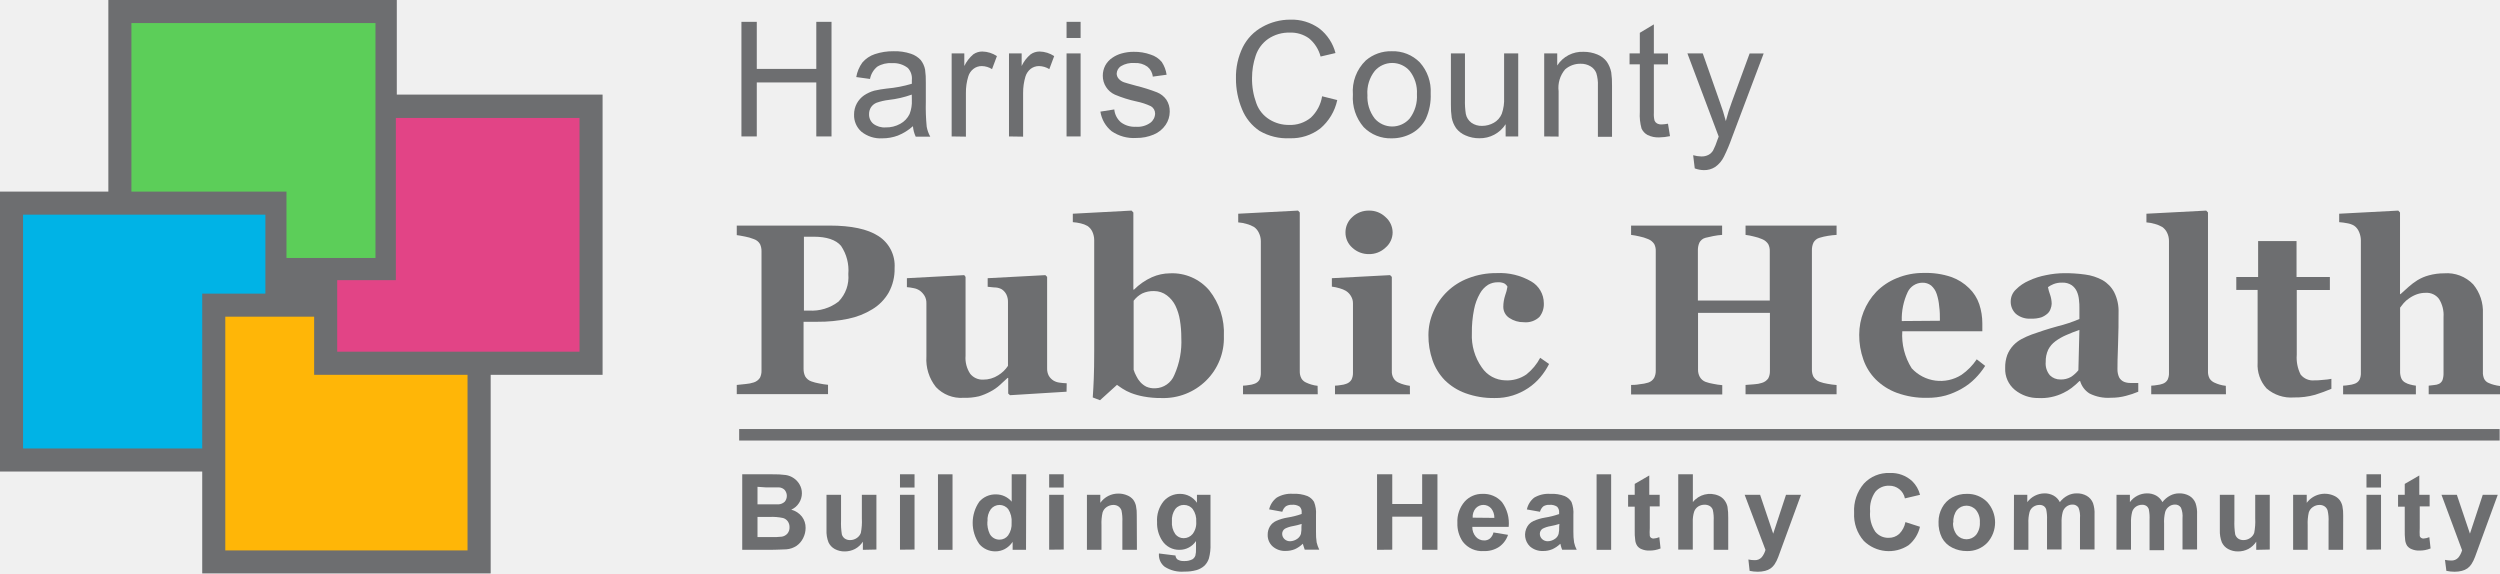
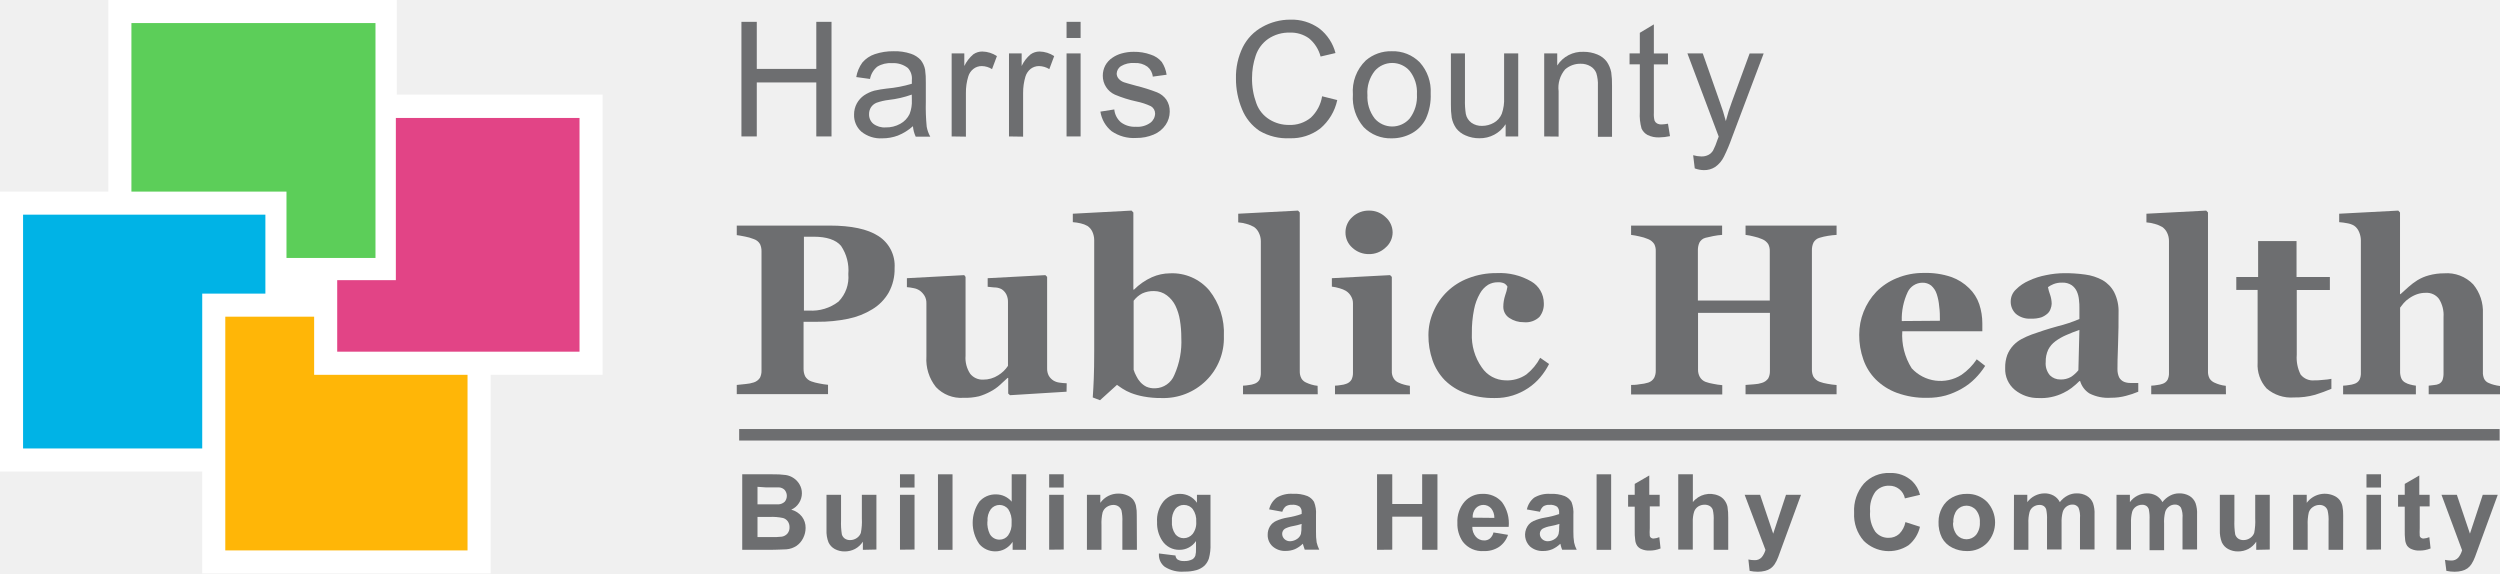
<svg xmlns="http://www.w3.org/2000/svg" viewBox="0 0 343.56 78.81">
  <defs>
-     <style>.cls-1{fill:#6d6e70;}.cls-2{fill:#00b3e6;}.cls-3{fill:#ffb607;}.cls-4{fill:#e24486;}.cls-5{fill:#5cce59;}</style>
+     <style>.cls-1{fill:#6d6e70;}.cls-6{fill:#fff;}.cls-2{fill:#00b3e6;}.cls-3{fill:#ffb607;}.cls-4{fill:#e24486;}.cls-5{fill:#5cce59;}</style>
  </defs>
  <g id="Layer_2" data-name="Layer 2">
    <g id="Layer_1-2" data-name="Layer 1">
-       <path class="cls-1" d="M54.53,13V0H14.89V26.33H0V64.8H27.79v14H67.43V51.51H82.81V13Z" />
+       <path class="cls-6" d="M54.53,13V0H14.89V26.33H0V64.8H27.79v14H67.43V51.51H82.81V13Z" />
      <polygon class="cls-2" points="36.47 29.5 3.17 29.5 3.17 61.63 27.79 61.63 27.79 40.35 36.47 40.35 36.47 29.5" />
      <polygon class="cls-3" points="30.96 43.52 30.96 75.64 64.25 75.64 64.25 51.51 43.17 51.51 43.17 43.52 30.96 43.52" />
      <polygon class="cls-4" points="54.4 38.5 46.34 38.5 46.34 48.33 79.64 48.33 79.64 16.21 54.4 16.21 54.4 38.5" />
      <polygon class="cls-5" points="18.06 3.17 18.06 26.33 39.37 26.33 39.37 26.45 39.37 35.45 44.45 35.45 51.6 35.45 51.6 3.17 18.06 3.17" />
      <path class="cls-1" d="M101.89,18.75V3H104V9.47h8.18V3h2.09V18.75h-2.09V11.33H104v7.42Z" />
      <path class="cls-1" d="M125.46,17.34a7,7,0,0,1-2.07,1.29,6,6,0,0,1-2.13.38,4.18,4.18,0,0,1-2.89-.92,3,3,0,0,1-1-2.35,3.15,3.15,0,0,1,.38-1.53,3.25,3.25,0,0,1,1-1.11,5,5,0,0,1,1.39-.64,15.65,15.65,0,0,1,1.72-.29,17.22,17.22,0,0,0,3.45-.66c0-.27,0-.44,0-.51a2.11,2.11,0,0,0-.55-1.66,3.2,3.2,0,0,0-2.2-.66,3.38,3.38,0,0,0-2,.48,2.84,2.84,0,0,0-1,1.69l-1.89-.26a4.77,4.77,0,0,1,.84-2,3.86,3.86,0,0,1,1.71-1.15,7.87,7.87,0,0,1,2.59-.4,6.84,6.84,0,0,1,2.38.35,3.17,3.17,0,0,1,1.34.86,3.09,3.09,0,0,1,.6,1.32,11.26,11.26,0,0,1,.1,1.78V14a28.17,28.17,0,0,0,.12,3.41,4.42,4.42,0,0,0,.49,1.37h-2A4.16,4.16,0,0,1,125.46,17.34ZM125.3,13a13.87,13.87,0,0,1-3.16.73,7.75,7.75,0,0,0-1.68.39,1.66,1.66,0,0,0-.77.63,1.7,1.7,0,0,0-.26.92A1.66,1.66,0,0,0,120,17a2.53,2.53,0,0,0,1.71.51,3.94,3.94,0,0,0,2-.49A3,3,0,0,0,125,15.67a4.69,4.69,0,0,0,.31-1.94Z" />
      <path class="cls-1" d="M130.78,18.75V7.34h1.74V9.07a4.89,4.89,0,0,1,1.23-1.6A2.14,2.14,0,0,1,135,7.08a3.75,3.75,0,0,1,2,.63l-.67,1.79a2.73,2.73,0,0,0-1.41-.42,1.84,1.84,0,0,0-1.14.38,2.06,2.06,0,0,0-.72,1.06,7.39,7.39,0,0,0-.32,2.26v6Z" />
      <path class="cls-1" d="M138.66,18.75V7.34h1.74V9.07a4.63,4.63,0,0,1,1.23-1.6,2.12,2.12,0,0,1,1.24-.39,3.77,3.77,0,0,1,2,.63l-.67,1.79a2.74,2.74,0,0,0-1.42-.42,1.88,1.88,0,0,0-1.14.38,2.19,2.19,0,0,0-.72,1.06,7.71,7.71,0,0,0-.32,2.26v6Z" />
      <path class="cls-1" d="M146.57,5.22V3h1.93V5.22Zm0,13.53V7.34h1.93V18.75Z" />
      <path class="cls-1" d="M151.22,15.34l1.91-.3a2.66,2.66,0,0,0,.9,1.76,3.13,3.13,0,0,0,2.06.62,3,3,0,0,0,2-.55,1.62,1.62,0,0,0,.65-1.27,1.17,1.17,0,0,0-.57-1,8.86,8.86,0,0,0-2-.66,16.51,16.51,0,0,1-2.95-.93,2.83,2.83,0,0,1-1.67-2.61A3,3,0,0,1,151.89,9a3,3,0,0,1,1-1.08,4.16,4.16,0,0,1,1.23-.57,6,6,0,0,1,1.67-.23,6.56,6.56,0,0,1,2.36.39,3.21,3.21,0,0,1,1.5,1,4.24,4.24,0,0,1,.67,1.76l-1.9.26a2,2,0,0,0-.74-1.37,2.74,2.74,0,0,0-1.75-.5,3.18,3.18,0,0,0-1.9.44,1.29,1.29,0,0,0-.57,1,1.07,1.07,0,0,0,.24.68,1.71,1.71,0,0,0,.74.52c.19.07.76.23,1.71.49a23.52,23.52,0,0,1,2.86.9,2.91,2.91,0,0,1,1.27,1,2.85,2.85,0,0,1,.47,1.66,3.23,3.23,0,0,1-.57,1.82,3.65,3.65,0,0,1-1.63,1.32,5.94,5.94,0,0,1-2.4.47,5.35,5.35,0,0,1-3.39-.93A4.3,4.3,0,0,1,151.22,15.34Z" />
      <path class="cls-1" d="M181.69,13.23l2.08.52a7,7,0,0,1-2.35,3.92A6.52,6.52,0,0,1,177.25,19a7.52,7.52,0,0,1-4.14-1,6.52,6.52,0,0,1-2.43-3,10.8,10.8,0,0,1-.83-4.22,9.3,9.3,0,0,1,.94-4.3,6.49,6.49,0,0,1,2.68-2.78,7.84,7.84,0,0,1,3.82-1,6.46,6.46,0,0,1,4,1.2,6.27,6.27,0,0,1,2.24,3.39l-2.05.48a4.81,4.81,0,0,0-1.59-2.5,4.25,4.25,0,0,0-2.62-.79,5.07,5.07,0,0,0-3,.87,4.57,4.57,0,0,0-1.72,2.34,9.43,9.43,0,0,0-.49,3,9.61,9.61,0,0,0,.59,3.5,4.31,4.31,0,0,0,1.82,2.24,5,5,0,0,0,2.67.74,4.46,4.46,0,0,0,3-1A5.16,5.16,0,0,0,181.69,13.23Z" />
      <path class="cls-1" d="M185.92,13a5.86,5.86,0,0,1,1.77-4.69,5.26,5.26,0,0,1,3.58-1.27,5.16,5.16,0,0,1,3.85,1.54,5.89,5.89,0,0,1,1.49,4.26,7.57,7.57,0,0,1-.66,3.47,4.71,4.71,0,0,1-1.92,2,5.66,5.66,0,0,1-2.76.7,5.16,5.16,0,0,1-3.87-1.54A6.16,6.16,0,0,1,185.92,13Zm2,0a4.88,4.88,0,0,0,1,3.29,3.18,3.18,0,0,0,4.8,0,5,5,0,0,0,1-3.34,4.73,4.73,0,0,0-1-3.21,3.18,3.18,0,0,0-4.79,0A4.8,4.8,0,0,0,187.91,13Z" />
      <path class="cls-1" d="M206.91,18.75V17.07A4.19,4.19,0,0,1,203.29,19a4.57,4.57,0,0,1-1.89-.39,3.13,3.13,0,0,1-1.3-1,3.77,3.77,0,0,1-.6-1.44,10.86,10.86,0,0,1-.11-1.8V7.34h1.93v6.33a11.08,11.08,0,0,0,.12,2,2,2,0,0,0,.77,1.2,2.4,2.4,0,0,0,1.46.43,3.28,3.28,0,0,0,1.64-.44,2.53,2.53,0,0,0,1.07-1.22,5.88,5.88,0,0,0,.32-2.23V7.34h1.94V18.75Z" />
      <path class="cls-1" d="M212.21,18.75V7.34H214V9a4.09,4.09,0,0,1,3.63-1.88,4.86,4.86,0,0,1,1.89.37,3,3,0,0,1,1.3,1,4,4,0,0,1,.6,1.43,11.23,11.23,0,0,1,.11,1.88v7h-1.94V11.81a5.25,5.25,0,0,0-.22-1.77,1.85,1.85,0,0,0-.8-.93,2.52,2.52,0,0,0-1.35-.35,3.15,3.15,0,0,0-2.14.78,3.91,3.91,0,0,0-.89,3v6.23Z" />
      <path class="cls-1" d="M229.22,17l.28,1.71a7.45,7.45,0,0,1-1.46.17,3.31,3.31,0,0,1-1.63-.33,1.92,1.92,0,0,1-.82-.88,6.8,6.8,0,0,1-.24-2.28V8.84h-1.41V7.34h1.41V4.51l1.93-1.16v4h1.94v1.5h-1.94v6.67a3.35,3.35,0,0,0,.1,1.07.79.79,0,0,0,.33.37,1.25,1.25,0,0,0,.66.14A6.11,6.11,0,0,0,229.22,17Z" />
      <path class="cls-1" d="M232.9,23.14l-.22-1.81a4.48,4.48,0,0,0,1.11.17,2,2,0,0,0,1-.22,1.65,1.65,0,0,0,.63-.6,9.16,9.16,0,0,0,.59-1.44l.18-.47L231.89,7.34H234L236.34,14a27.23,27.23,0,0,1,.83,2.64A24.51,24.51,0,0,1,238,14l2.44-6.65h1.93L238,18.94a23.07,23.07,0,0,1-1.09,2.59,3.72,3.72,0,0,1-1.18,1.4,2.75,2.75,0,0,1-1.59.45A3.76,3.76,0,0,1,232.9,23.14Z" />
      <path class="cls-1" d="M122.94,36.83a6.65,6.65,0,0,1-.81,3.37,6.43,6.43,0,0,1-2.23,2.29,10.3,10.3,0,0,1-3.35,1.32,20.1,20.1,0,0,1-4.23.41h-1.89v6.5a2.32,2.32,0,0,0,.22,1,1.57,1.57,0,0,0,.84.69,6.55,6.55,0,0,0,1.06.28,11.19,11.19,0,0,0,1.24.19v1.28H101.25V52.9l1.26-.13a4.77,4.77,0,0,0,1.09-.22,1.58,1.58,0,0,0,.84-.64,2.15,2.15,0,0,0,.21-1V34.55a2.33,2.33,0,0,0-.2-1,1.53,1.53,0,0,0-.85-.69,6.21,6.21,0,0,0-1.21-.35c-.51-.1-.89-.17-1.14-.2V31H114q4.49,0,6.7,1.43A4.83,4.83,0,0,1,122.94,36.83Zm-6.36.83a6,6,0,0,0-1-3.87c-.7-.84-2-1.26-3.74-1.26h-1.36V42.68h.69a6,6,0,0,0,4.06-1.23A4.79,4.79,0,0,0,116.58,37.66Z" />
      <path class="cls-1" d="M146.57,53.83l-7.77.48-.25-.23V51.94h-.09l-1.09,1a6.08,6.08,0,0,1-1.26.87,8.06,8.06,0,0,1-1.57.65,8.34,8.34,0,0,1-2.15.21,4.75,4.75,0,0,1-3.77-1.48A6.08,6.08,0,0,1,127.31,49V41.66a1.91,1.91,0,0,0-.25-1,2.52,2.52,0,0,0-.64-.71,2.14,2.14,0,0,0-.85-.35,7.4,7.4,0,0,0-.94-.14V38.23l7.88-.42.18.24V48.89a3.92,3.92,0,0,0,.64,2.48,2.16,2.16,0,0,0,1.77.8,3.75,3.75,0,0,0,2.08-.6,4.26,4.26,0,0,0,1.34-1.29V41.49a2.25,2.25,0,0,0-.21-1,1.87,1.87,0,0,0-.62-.72,1.94,1.94,0,0,0-.84-.26c-.36,0-.74-.08-1.12-.1V38.23l7.93-.42.24.24V50.64a2,2,0,0,0,.23,1,1.92,1.92,0,0,0,.66.67,2.09,2.09,0,0,0,.8.27,8.3,8.3,0,0,0,1,.09Z" />
      <path class="cls-1" d="M168.19,46.2a8.18,8.18,0,0,1-2.42,6.08,8.33,8.33,0,0,1-6.14,2.42,12.64,12.64,0,0,1-2.47-.21,9.59,9.59,0,0,1-1.75-.49,6.58,6.58,0,0,1-1.2-.62l-.71-.49L151.17,55l-1-.38c.06-.79.1-1.65.14-2.58s.06-2.18.06-3.76V33a2.8,2.8,0,0,0-.25-1.15,1.93,1.93,0,0,0-.68-.8,3.26,3.26,0,0,0-.91-.35,6.71,6.71,0,0,0-1.1-.17V29.37l8.07-.43.25.26V39.8h.09a8.29,8.29,0,0,1,2.45-1.7,6.26,6.26,0,0,1,2.5-.54,6.67,6.67,0,0,1,5.39,2.34A9.4,9.4,0,0,1,168.19,46.2Zm-5.85.2a14.28,14.28,0,0,0-.19-2.39,7.1,7.1,0,0,0-.62-2,4,4,0,0,0-1.16-1.41A2.9,2.9,0,0,0,158.6,40a3.6,3.6,0,0,0-1.64.33,3.54,3.54,0,0,0-1.17,1v9.49a5,5,0,0,0,.36.85,3.4,3.4,0,0,0,.55.83,2.9,2.9,0,0,0,.83.64,2.73,2.73,0,0,0,1.23.22,2.91,2.91,0,0,0,2.62-1.82A11.17,11.17,0,0,0,162.34,46.4Z" />
      <path class="cls-1" d="M181.09,54.18H170.82V53c.28,0,.56-.05.83-.09a2.85,2.85,0,0,0,.71-.16,1.28,1.28,0,0,0,.72-.56,2.23,2.23,0,0,0,.19-1V33.15A2.59,2.59,0,0,0,173,32a2,2,0,0,0-.67-.81,4,4,0,0,0-1-.41,5.26,5.26,0,0,0-1.17-.22V29.37l8.22-.43.24.26V51a2,2,0,0,0,.22,1,1.4,1.4,0,0,0,.69.59,5.17,5.17,0,0,0,.69.26,4.39,4.39,0,0,0,.85.17Z" />
      <path class="cls-1" d="M193.76,54.18h-10.3V53c.28,0,.56-.05.83-.09a2.67,2.67,0,0,0,.7-.16,1.34,1.34,0,0,0,.73-.56,2,2,0,0,0,.21-1V41.72a1.84,1.84,0,0,0-.26-1A2.05,2.05,0,0,0,185,40a3.35,3.35,0,0,0-.89-.38,6.37,6.37,0,0,0-1.08-.23V38.23l8-.42.24.24V51a1.77,1.77,0,0,0,.25,1,1.46,1.46,0,0,0,.7.59,4.2,4.2,0,0,0,.71.26,5.42,5.42,0,0,0,.82.17Zm-2.38-22.24a2.74,2.74,0,0,1-1,2.11,3.21,3.21,0,0,1-2.25.87,3.28,3.28,0,0,1-2.28-.87,2.76,2.76,0,0,1-.95-2.11,2.81,2.81,0,0,1,.95-2.12,3.25,3.25,0,0,1,2.28-.88,3.18,3.18,0,0,1,2.26.88A2.81,2.81,0,0,1,191.38,31.94Z" />
      <path class="cls-1" d="M205.4,54.7a11.22,11.22,0,0,1-4-.66,7.86,7.86,0,0,1-2.86-1.8,7.49,7.49,0,0,1-1.68-2.74,10.34,10.34,0,0,1-.56-3.44,7.93,7.93,0,0,1,.68-3.23,8.46,8.46,0,0,1,4.79-4.59,10.47,10.47,0,0,1,3.91-.71,8.57,8.57,0,0,1,4.74,1.14,3.47,3.47,0,0,1,1.74,3,2.81,2.81,0,0,1-.61,1.89,2.72,2.72,0,0,1-2.14.72,3.47,3.47,0,0,1-2-.59,1.81,1.81,0,0,1-.82-1.53,5.08,5.08,0,0,1,.26-1.58,6,6,0,0,0,.31-1.19,1.21,1.21,0,0,0-.45-.45,1.94,1.94,0,0,0-.87-.15,2.61,2.61,0,0,0-1.33.34,3.3,3.3,0,0,0-1.13,1.2,7.08,7.08,0,0,0-.81,2.19,15.57,15.57,0,0,0-.3,3.29,7.52,7.52,0,0,0,1.36,4.68,4,4,0,0,0,3.25,1.78,4.65,4.65,0,0,0,2.88-.81,7.24,7.24,0,0,0,1.9-2.29l1.22.85a9.4,9.4,0,0,1-1.2,1.82A7.91,7.91,0,0,1,210,53.34a8.36,8.36,0,0,1-2.09,1A7.93,7.93,0,0,1,205.4,54.7Z" />
      <path class="cls-1" d="M252.39,54.18H239.88V52.9l1.19-.09a4,4,0,0,0,1.08-.2A1.61,1.61,0,0,0,243,52a2.08,2.08,0,0,0,.23-1V43h-9.88v7.79a2,2,0,0,0,.24,1,1.54,1.54,0,0,0,.8.69,6.21,6.21,0,0,0,1.06.27,9.58,9.58,0,0,0,1.23.18v1.28H224.15V52.9c.27,0,.67,0,1.2-.1a5.29,5.29,0,0,0,1.15-.22,1.45,1.45,0,0,0,.82-.65,2.12,2.12,0,0,0,.22-1V34.55a2,2,0,0,0-.2-1,1.77,1.77,0,0,0-.84-.69,6.37,6.37,0,0,0-1.24-.38,10.49,10.49,0,0,0-1.11-.2V31h12.51v1.28a9.43,9.43,0,0,0-1.21.16q-.7.14-1.08.24a1.31,1.31,0,0,0-.84.68,2.54,2.54,0,0,0-.2,1V41.3h9.88V34.55a2,2,0,0,0-.21-1,1.81,1.81,0,0,0-.85-.69,6.05,6.05,0,0,0-1.13-.36,8.44,8.44,0,0,0-1.14-.22V31h12.51v1.28a11.76,11.76,0,0,0-1.18.13,8.43,8.43,0,0,0-1.17.27,1.34,1.34,0,0,0-.83.67,2.39,2.39,0,0,0-.21,1V50.77a2.13,2.13,0,0,0,.21,1,1.68,1.68,0,0,0,.83.69,5.83,5.83,0,0,0,1.13.29,10.84,10.84,0,0,0,1.22.16Z" />
      <path class="cls-1" d="M272.81,50.28A10.24,10.24,0,0,1,271.44,52a8.25,8.25,0,0,1-1.84,1.41,10.05,10.05,0,0,1-2.21.94,9.43,9.43,0,0,1-2.56.32,11.38,11.38,0,0,1-4.17-.69,8.06,8.06,0,0,1-2.89-1.84,7.29,7.29,0,0,1-1.7-2.73A10,10,0,0,1,255.5,46a8.57,8.57,0,0,1,2.35-5.9,8.33,8.33,0,0,1,2.8-1.87,9.49,9.49,0,0,1,3.77-.72,10.74,10.74,0,0,1,3.75.56,6.64,6.64,0,0,1,2.43,1.53A5.53,5.53,0,0,1,272,41.81a8.35,8.35,0,0,1,.42,2.65v1.06h-11a8.5,8.5,0,0,0,1.29,5.09,5.38,5.38,0,0,0,6.85.9,8,8,0,0,0,2.09-2.13Zm-6.22-6.2c0-.65,0-1.32-.1-2a7.17,7.17,0,0,0-.34-1.68,2.64,2.64,0,0,0-.76-1.16,1.88,1.88,0,0,0-1.22-.39,2.27,2.27,0,0,0-2,1.27,8.73,8.73,0,0,0-.82,4Z" />
      <path class="cls-1" d="M293.85,53.83a11.62,11.62,0,0,1-1.7.57,7.7,7.7,0,0,1-2.06.26,5.65,5.65,0,0,1-2.95-.59,3,3,0,0,1-1.28-1.7h-.1a10.74,10.74,0,0,1-1.07.94,6.46,6.46,0,0,1-1.1.67,6.89,6.89,0,0,1-3.46.72,5,5,0,0,1-3.24-1.12,3.67,3.67,0,0,1-1.33-3,4.87,4.87,0,0,1,.29-1.81,4.17,4.17,0,0,1,.83-1.31,4.42,4.42,0,0,1,1.14-.87,11.5,11.5,0,0,1,1.41-.63c1-.36,2.15-.74,3.53-1.12a19.59,19.59,0,0,0,3-1V42.28c0-.28,0-.63-.06-1.08a3.59,3.59,0,0,0-.28-1.12,2.13,2.13,0,0,0-.72-.89,2.19,2.19,0,0,0-1.29-.35,3,3,0,0,0-1.2.2,3.59,3.59,0,0,0-.77.42,5.69,5.69,0,0,0,.28,1,4,4,0,0,1,.23,1.29,2.15,2.15,0,0,1-.15.69,1.49,1.49,0,0,1-.43.66,2.78,2.78,0,0,1-.84.51,4.24,4.24,0,0,1-1.43.18,2.91,2.91,0,0,1-2.07-.66,2.28,2.28,0,0,1-.71-1.72,2.24,2.24,0,0,1,.73-1.64,5.64,5.64,0,0,1,1.77-1.2,9.91,9.91,0,0,1,2.36-.76,12.59,12.59,0,0,1,2.48-.27,20,20,0,0,1,2.9.19,6.8,6.8,0,0,1,2.38.77,4.13,4.13,0,0,1,1.6,1.66,5.8,5.8,0,0,1,.6,2.83c0,1.22,0,2.68-.07,4.37s-.08,2.79-.08,3.32a2.63,2.63,0,0,0,.22,1.16,1.39,1.39,0,0,0,.68.63,2.35,2.35,0,0,0,.87.16l1.09,0Zm-8.09-8.49c-.61.21-1.22.44-1.82.71a7.53,7.53,0,0,0-1.47.84,3.3,3.3,0,0,0-1,1.17,3.79,3.79,0,0,0-.34,1.68,2.48,2.48,0,0,0,.58,1.84,2,2,0,0,0,1.43.57,2.75,2.75,0,0,0,1.48-.36,4.46,4.46,0,0,0,1-.91Z" />
      <path class="cls-1" d="M305.9,54.18H295.63V53c.28,0,.56-.05.82-.09a2.94,2.94,0,0,0,.72-.16,1.22,1.22,0,0,0,.71-.56,2.09,2.09,0,0,0,.19-1V33.15a2.58,2.58,0,0,0-.25-1.15,2,2,0,0,0-.68-.81,3.94,3.94,0,0,0-1-.41,5.26,5.26,0,0,0-1.17-.22V29.37l8.22-.43.24.26V51a2,2,0,0,0,.21,1,1.5,1.5,0,0,0,.69.59,5.17,5.17,0,0,0,.69.26,4.51,4.51,0,0,0,.86.17Z" />
      <path class="cls-1" d="M320.39,53.43c-.7.3-1.44.57-2.23.82a10.15,10.15,0,0,1-2.91.37,5.14,5.14,0,0,1-3.77-1.24,4.81,4.81,0,0,1-1.23-3.54v-10h-2.93V38.07h3V33.13h5.28v4.94h4.58v1.78h-4.55v8.92a5.12,5.12,0,0,0,.53,2.7,2.14,2.14,0,0,0,1.91.8c.29,0,.7,0,1.22-.07a7.78,7.78,0,0,0,1.1-.14Z" />
      <path class="cls-1" d="M343.56,54.18h-9.8V53l.77-.09a1.75,1.75,0,0,0,.65-.16,1,1,0,0,0,.48-.52,2.9,2.9,0,0,0,.14-1V43.58a4.12,4.12,0,0,0-.63-2.51,2.11,2.11,0,0,0-1.79-.83,3.65,3.65,0,0,0-1.21.19,4.44,4.44,0,0,0-1.1.57,3.66,3.66,0,0,0-.76.67c-.19.23-.35.43-.48.61V51A2.45,2.45,0,0,0,330,52a1.18,1.18,0,0,0,.55.58,2.37,2.37,0,0,0,.65.26A5.62,5.62,0,0,0,332,53v1.19H322V53c.28,0,.56-.05.82-.09a2.94,2.94,0,0,0,.72-.16,1.22,1.22,0,0,0,.71-.56,2.09,2.09,0,0,0,.19-1V33a3,3,0,0,0-.24-1.11,1.94,1.94,0,0,0-.69-.88,2.75,2.75,0,0,0-.94-.33,9,9,0,0,0-1.11-.15V29.37l8.12-.43.24.26V40.42h.07l1.11-1a9.07,9.07,0,0,1,1.21-.91,6.11,6.11,0,0,1,1.57-.67,7.84,7.84,0,0,1,2.1-.28,5,5,0,0,1,4,1.52,5.86,5.86,0,0,1,1.33,4v8a2.16,2.16,0,0,0,.18,1,1.22,1.22,0,0,0,.66.57,3.93,3.93,0,0,0,.66.23,6.27,6.27,0,0,0,.88.17Z" />
      <rect class="cls-1" x="101.58" y="58.96" width="241.93" height="1.58" />
      <path class="cls-1" d="M102,65.18h4.16a12,12,0,0,1,1.84.1,2.7,2.7,0,0,1,1.08.43,2.59,2.59,0,0,1,.8.87,2.35,2.35,0,0,1,.32,1.21,2.45,2.45,0,0,1-.4,1.34,2.4,2.4,0,0,1-1.06.91,2.75,2.75,0,0,1,1.46.95,2.48,2.48,0,0,1,.51,1.56,3.08,3.08,0,0,1-.33,1.38,2.78,2.78,0,0,1-.9,1.07,2.93,2.93,0,0,1-1.41.49c-.35,0-1.19.07-2.53.07H102Zm2.1,1.72v2.41h1.38c.81,0,1.32,0,1.52,0a1.36,1.36,0,0,0,.85-.37,1.27,1.27,0,0,0,0-1.59,1.16,1.16,0,0,0-.79-.37c-.21,0-.81,0-1.79,0Zm0,4.14v2.77H106a10,10,0,0,0,1.44-.06,1.29,1.29,0,0,0,.76-.41,1.28,1.28,0,0,0,.3-.89,1.36,1.36,0,0,0-.23-.79,1.21,1.21,0,0,0-.65-.47,7.11,7.11,0,0,0-1.86-.15Z" />
      <path class="cls-1" d="M118.58,75.56V74.44a3,3,0,0,1-1.08,1,3.06,3.06,0,0,1-1.42.34,2.79,2.79,0,0,1-1.36-.33,2,2,0,0,1-.87-.93,4.21,4.21,0,0,1-.27-1.67V68h2V71.5a9.78,9.78,0,0,0,.11,1.94,1.07,1.07,0,0,0,.4.57,1.24,1.24,0,0,0,.74.21,1.6,1.6,0,0,0,.91-.28,1.45,1.45,0,0,0,.56-.7,8.14,8.14,0,0,0,.14-2V68h2v7.52Z" />
      <path class="cls-1" d="M123.68,67V65.18h2V67Zm0,8.54V68h2v7.52Z" />
      <path class="cls-1" d="M128.9,75.56V65.18h2V75.56Z" />
      <path class="cls-1" d="M141,75.56h-1.84v-1.1a3,3,0,0,1-1.09,1,2.8,2.8,0,0,1-1.27.31,2.86,2.86,0,0,1-2.22-1,5.12,5.12,0,0,1,0-5.83,2.93,2.93,0,0,1,2.27-1,2.81,2.81,0,0,1,2.18,1V65.18h2Zm-5.31-3.92a3.47,3.47,0,0,0,.33,1.74,1.5,1.5,0,0,0,1.35.78,1.46,1.46,0,0,0,1.17-.58,2.73,2.73,0,0,0,.48-1.75,3,3,0,0,0-.47-1.87,1.53,1.53,0,0,0-2.38,0A2.51,2.51,0,0,0,135.71,71.64Z" />
      <path class="cls-1" d="M144.18,67V65.18h2V67Zm0,8.54V68h2v7.52Z" />
      <path class="cls-1" d="M156.24,75.56h-2V71.72a6.25,6.25,0,0,0-.12-1.57,1.15,1.15,0,0,0-.42-.56,1.19,1.19,0,0,0-.69-.2,1.63,1.63,0,0,0-.93.29,1.4,1.4,0,0,0-.56.75,6.54,6.54,0,0,0-.15,1.73v3.4h-2V68h1.84v1.1a3,3,0,0,1,2.48-1.27,3,3,0,0,1,1.21.24,2.05,2.05,0,0,1,.83.6,2.29,2.29,0,0,1,.38.84,5.81,5.81,0,0,1,.11,1.34Z" />
      <path class="cls-1" d="M159.27,76.06l2.27.28a.77.77,0,0,0,.27.54,1.49,1.49,0,0,0,.89.22,2.27,2.27,0,0,0,1.17-.24,1,1,0,0,0,.4-.5,3.13,3.13,0,0,0,.09-.92V74.35a2.7,2.7,0,0,1-2.26,1.21,2.76,2.76,0,0,1-2.4-1.28,4.35,4.35,0,0,1-.69-2.52,4.12,4.12,0,0,1,.91-2.89,2.93,2.93,0,0,1,2.26-1,2.79,2.79,0,0,1,2.31,1.22V68h1.86v6.75a6.59,6.59,0,0,1-.22,2,2.47,2.47,0,0,1-.62,1,2.82,2.82,0,0,1-1.06.59,5.62,5.62,0,0,1-1.67.21,4.34,4.34,0,0,1-2.72-.66,2.05,2.05,0,0,1-.8-1.66A2.18,2.18,0,0,1,159.27,76.06Zm1.78-4.41a2.71,2.71,0,0,0,.46,1.75,1.44,1.44,0,0,0,1.15.56,1.59,1.59,0,0,0,1.23-.57,2.47,2.47,0,0,0,.5-1.69,2.66,2.66,0,0,0-.48-1.74,1.53,1.53,0,0,0-1.22-.57,1.47,1.47,0,0,0-1.18.56A2.61,2.61,0,0,0,161.05,71.65Z" />
      <path class="cls-1" d="M176.22,70.33,174.41,70a2.83,2.83,0,0,1,1.05-1.62,3.84,3.84,0,0,1,2.21-.52,4.82,4.82,0,0,1,2,.31,2,2,0,0,1,.91.8,4.09,4.09,0,0,1,.27,1.79l0,2.32a8.5,8.5,0,0,0,.09,1.46,4.56,4.56,0,0,0,.36,1h-2c-.05-.13-.11-.32-.19-.58s-.06-.2-.07-.24a3.8,3.8,0,0,1-1.09.75,3.22,3.22,0,0,1-1.24.24,2.54,2.54,0,0,1-1.83-.63,2.08,2.08,0,0,1-.67-1.59,2.18,2.18,0,0,1,.3-1.14,1.93,1.93,0,0,1,.86-.76,6.29,6.29,0,0,1,1.58-.47,10.48,10.48,0,0,0,1.93-.49v-.19a1,1,0,0,0-.28-.82,1.66,1.66,0,0,0-1.07-.25,1.44,1.44,0,0,0-.83.21A1.46,1.46,0,0,0,176.22,70.33ZM178.88,72a9.51,9.51,0,0,1-1.21.3,3.78,3.78,0,0,0-1.08.35.84.84,0,0,0-.39.7,1,1,0,0,0,.31.73,1.09,1.09,0,0,0,.79.3,1.78,1.78,0,0,0,1-.35,1.29,1.29,0,0,0,.48-.66,4.2,4.2,0,0,0,.07-1Z" />
      <path class="cls-1" d="M189.24,75.56V65.18h2.09v4.08h4.11V65.18h2.1V75.56h-2.1V71h-4.11v4.54Z" />
      <path class="cls-1" d="M205.24,73.17l2,.33A3.27,3.27,0,0,1,206,75.16a3.56,3.56,0,0,1-2.07.57,3.34,3.34,0,0,1-2.9-1.28,4.27,4.27,0,0,1-.75-2.59,4.15,4.15,0,0,1,1-2.93,3.21,3.21,0,0,1,2.47-1.06A3.36,3.36,0,0,1,206.41,69a4.94,4.94,0,0,1,.92,3.4h-5a2,2,0,0,0,.49,1.37,1.49,1.49,0,0,0,1.14.5,1.21,1.21,0,0,0,.79-.26A1.58,1.58,0,0,0,205.24,73.17Zm.12-2a2,2,0,0,0-.45-1.32,1.43,1.43,0,0,0-2.11,0,1.81,1.81,0,0,0-.42,1.29Z" />
      <path class="cls-1" d="M211.63,70.33l-1.8-.32a2.79,2.79,0,0,1,1-1.62,3.82,3.82,0,0,1,2.21-.52,4.74,4.74,0,0,1,2,.31,2,2,0,0,1,.92.8,4.13,4.13,0,0,1,.26,1.79l0,2.32a8.27,8.27,0,0,0,.1,1.46,3.73,3.73,0,0,0,.36,1h-2a3.92,3.92,0,0,1-.19-.58c0-.12-.06-.2-.07-.24a3.84,3.84,0,0,1-1.1.75,3.19,3.19,0,0,1-1.24.24,2.58,2.58,0,0,1-1.83-.63,2.23,2.23,0,0,1-.36-2.73,1.91,1.91,0,0,1,.85-.76,6.42,6.42,0,0,1,1.58-.47,10.64,10.64,0,0,0,1.94-.49v-.19a1.05,1.05,0,0,0-.28-.82,1.66,1.66,0,0,0-1.07-.25,1.39,1.39,0,0,0-.83.21A1.53,1.53,0,0,0,211.63,70.33ZM214.3,72a10,10,0,0,1-1.21.3,3.77,3.77,0,0,0-1.09.35.84.84,0,0,0-.39.7,1,1,0,0,0,.31.73,1.12,1.12,0,0,0,.8.3,1.78,1.78,0,0,0,1-.35,1.22,1.22,0,0,0,.47-.66,4,4,0,0,0,.08-1Z" />
      <path class="cls-1" d="M219.41,75.56V65.18h2V75.56Z" />
      <path class="cls-1" d="M228.08,68v1.59h-1.36v3a6.82,6.82,0,0,0,0,1.07.41.41,0,0,0,.18.25.52.52,0,0,0,.33.1,2.46,2.46,0,0,0,.8-.19l.17,1.55a3.89,3.89,0,0,1-1.57.29,2.5,2.5,0,0,1-1-.18,1.36,1.36,0,0,1-.63-.46,1.74,1.74,0,0,1-.28-.78,8.38,8.38,0,0,1-.07-1.4V69.63h-.91V68h.91v-1.5l2-1.16V68Z" />
      <path class="cls-1" d="M232.64,65.18V69a3,3,0,0,1,3.54-.88,1.94,1.94,0,0,1,.83.66,2.29,2.29,0,0,1,.39.87,8.81,8.81,0,0,1,.1,1.5v4.41h-2v-4a5.53,5.53,0,0,0-.12-1.5,1,1,0,0,0-.4-.51,1.33,1.33,0,0,0-.72-.19,1.64,1.64,0,0,0-.88.24,1.41,1.41,0,0,0-.57.73,4.32,4.32,0,0,0-.18,1.43v3.77h-2V65.18Z" />
      <path class="cls-1" d="M239.76,68h2.12l1.8,5.34L245.44,68h2.06l-2.65,7.24-.48,1.31a5,5,0,0,1-.5,1,2.22,2.22,0,0,1-.54.56,2.31,2.31,0,0,1-.76.34,4,4,0,0,1-1,.12,5.35,5.35,0,0,1-1.13-.12l-.17-1.56a4.46,4.46,0,0,0,.84.09,1.23,1.23,0,0,0,1-.41,2.84,2.84,0,0,0,.51-1Z" />
      <path class="cls-1" d="M261.85,71.75l2,.64a4.61,4.61,0,0,1-1.56,2.53,4.91,4.91,0,0,1-6.16-.59,5.4,5.4,0,0,1-1.33-3.87,5.65,5.65,0,0,1,1.34-4A4.6,4.6,0,0,1,259.7,65a4.26,4.26,0,0,1,3.09,1.13A4,4,0,0,1,263.86,68l-2.08.49a2.16,2.16,0,0,0-2.19-1.74,2.36,2.36,0,0,0-1.87.83,4.07,4.07,0,0,0-.72,2.69,4.28,4.28,0,0,0,.71,2.8,2.28,2.28,0,0,0,1.84.84,2.12,2.12,0,0,0,1.44-.53A3.08,3.08,0,0,0,261.85,71.75Z" />
      <path class="cls-1" d="M266.4,71.7a4,4,0,0,1,.49-1.93,3.38,3.38,0,0,1,1.39-1.41,4,4,0,0,1,2-.49,3.77,3.77,0,0,1,2.8,1.11,4.17,4.17,0,0,1,0,5.63,3.73,3.73,0,0,1-2.78,1.12,4.35,4.35,0,0,1-2-.46,3.21,3.21,0,0,1-1.43-1.37A4.55,4.55,0,0,1,266.4,71.7Zm2,.1a2.53,2.53,0,0,0,.53,1.72,1.75,1.75,0,0,0,2.62,0,2.56,2.56,0,0,0,.53-1.73,2.47,2.47,0,0,0-.53-1.7,1.73,1.73,0,0,0-2.62,0A2.5,2.5,0,0,0,268.44,71.8Z" />
      <path class="cls-1" d="M276.77,68h1.83v1a3,3,0,0,1,2.35-1.2,2.49,2.49,0,0,1,1.25.3,2.1,2.1,0,0,1,.87.9,3.28,3.28,0,0,1,1.07-.9,2.63,2.63,0,0,1,1.23-.3,2.67,2.67,0,0,1,1.4.34,2,2,0,0,1,.86,1,4.23,4.23,0,0,1,.21,1.56v4.81h-2v-4.3a3.15,3.15,0,0,0-.2-1.44.93.93,0,0,0-.85-.43,1.38,1.38,0,0,0-.79.26,1.45,1.45,0,0,0-.53.75,5.27,5.27,0,0,0-.16,1.55v3.61h-2V71.44a5.78,5.78,0,0,0-.11-1.42.88.88,0,0,0-.33-.47,1,1,0,0,0-.61-.16,1.47,1.47,0,0,0-.82.25,1.31,1.31,0,0,0-.53.72,5.18,5.18,0,0,0-.16,1.55v3.65h-2Z" />
      <path class="cls-1" d="M290.86,68h1.84v1a2.93,2.93,0,0,1,2.34-1.2,2.55,2.55,0,0,1,1.26.3,2.22,2.22,0,0,1,.87.9,3.28,3.28,0,0,1,1.07-.9,2.59,2.59,0,0,1,1.22-.3,2.7,2.7,0,0,1,1.41.34,2,2,0,0,1,.85,1,4.23,4.23,0,0,1,.21,1.56v4.81h-2v-4.3a3.11,3.11,0,0,0-.21-1.44.92.92,0,0,0-.85-.43,1.33,1.33,0,0,0-.78.26,1.41,1.41,0,0,0-.54.75A5.64,5.64,0,0,0,297.4,72v3.61h-2V71.44A5.78,5.78,0,0,0,295.3,70a.88.88,0,0,0-.33-.47,1,1,0,0,0-.6-.16,1.5,1.5,0,0,0-.83.25,1.36,1.36,0,0,0-.53.72,5.54,5.54,0,0,0-.16,1.55v3.65h-2Z" />
      <path class="cls-1" d="M310.06,75.56V74.44a3,3,0,0,1-1.08,1,3.06,3.06,0,0,1-1.42.34,2.79,2.79,0,0,1-1.36-.33,2,2,0,0,1-.87-.93,4.21,4.21,0,0,1-.27-1.67V68h2V71.5a9.78,9.78,0,0,0,.11,1.94,1.12,1.12,0,0,0,.4.57,1.24,1.24,0,0,0,.74.21,1.6,1.6,0,0,0,.91-.28,1.45,1.45,0,0,0,.56-.7,8.14,8.14,0,0,0,.14-2V68h2v7.52Z" />
      <path class="cls-1" d="M322,75.56h-2V71.72a5.65,5.65,0,0,0-.13-1.57,1.07,1.07,0,0,0-.41-.56,1.19,1.19,0,0,0-.69-.2,1.58,1.58,0,0,0-.93.29,1.4,1.4,0,0,0-.56.75,6.54,6.54,0,0,0-.15,1.73v3.4h-2V68H317v1.1a3.09,3.09,0,0,1,3.69-1,2,2,0,0,1,.82.6,2.16,2.16,0,0,1,.39.84,5.81,5.81,0,0,1,.11,1.34Z" />
      <path class="cls-1" d="M325.21,67V65.18h2V67Zm0,8.54V68h2v7.52Z" />
      <path class="cls-1" d="M333.89,68v1.59h-1.36v3a9.73,9.73,0,0,0,0,1.07.45.45,0,0,0,.18.25.55.55,0,0,0,.34.1,2.52,2.52,0,0,0,.8-.19l.17,1.55a3.92,3.92,0,0,1-1.57.29,2.47,2.47,0,0,1-1-.18,1.45,1.45,0,0,1-.64-.46,1.87,1.87,0,0,1-.28-.78,10.22,10.22,0,0,1-.06-1.4V69.63h-.92V68h.92v-1.5l2-1.16V68Z" />
      <path class="cls-1" d="M335.52,68h2.11l1.8,5.34L341.19,68h2.06l-2.65,7.24-.48,1.31a5,5,0,0,1-.5,1,2.22,2.22,0,0,1-.54.56,2.31,2.31,0,0,1-.76.34,4,4,0,0,1-1,.12,5.35,5.35,0,0,1-1.13-.12L336,76.94a4.46,4.46,0,0,0,.84.09,1.23,1.23,0,0,0,1-.41,2.84,2.84,0,0,0,.51-1Z" />
    </g>
  </g>
</svg>
